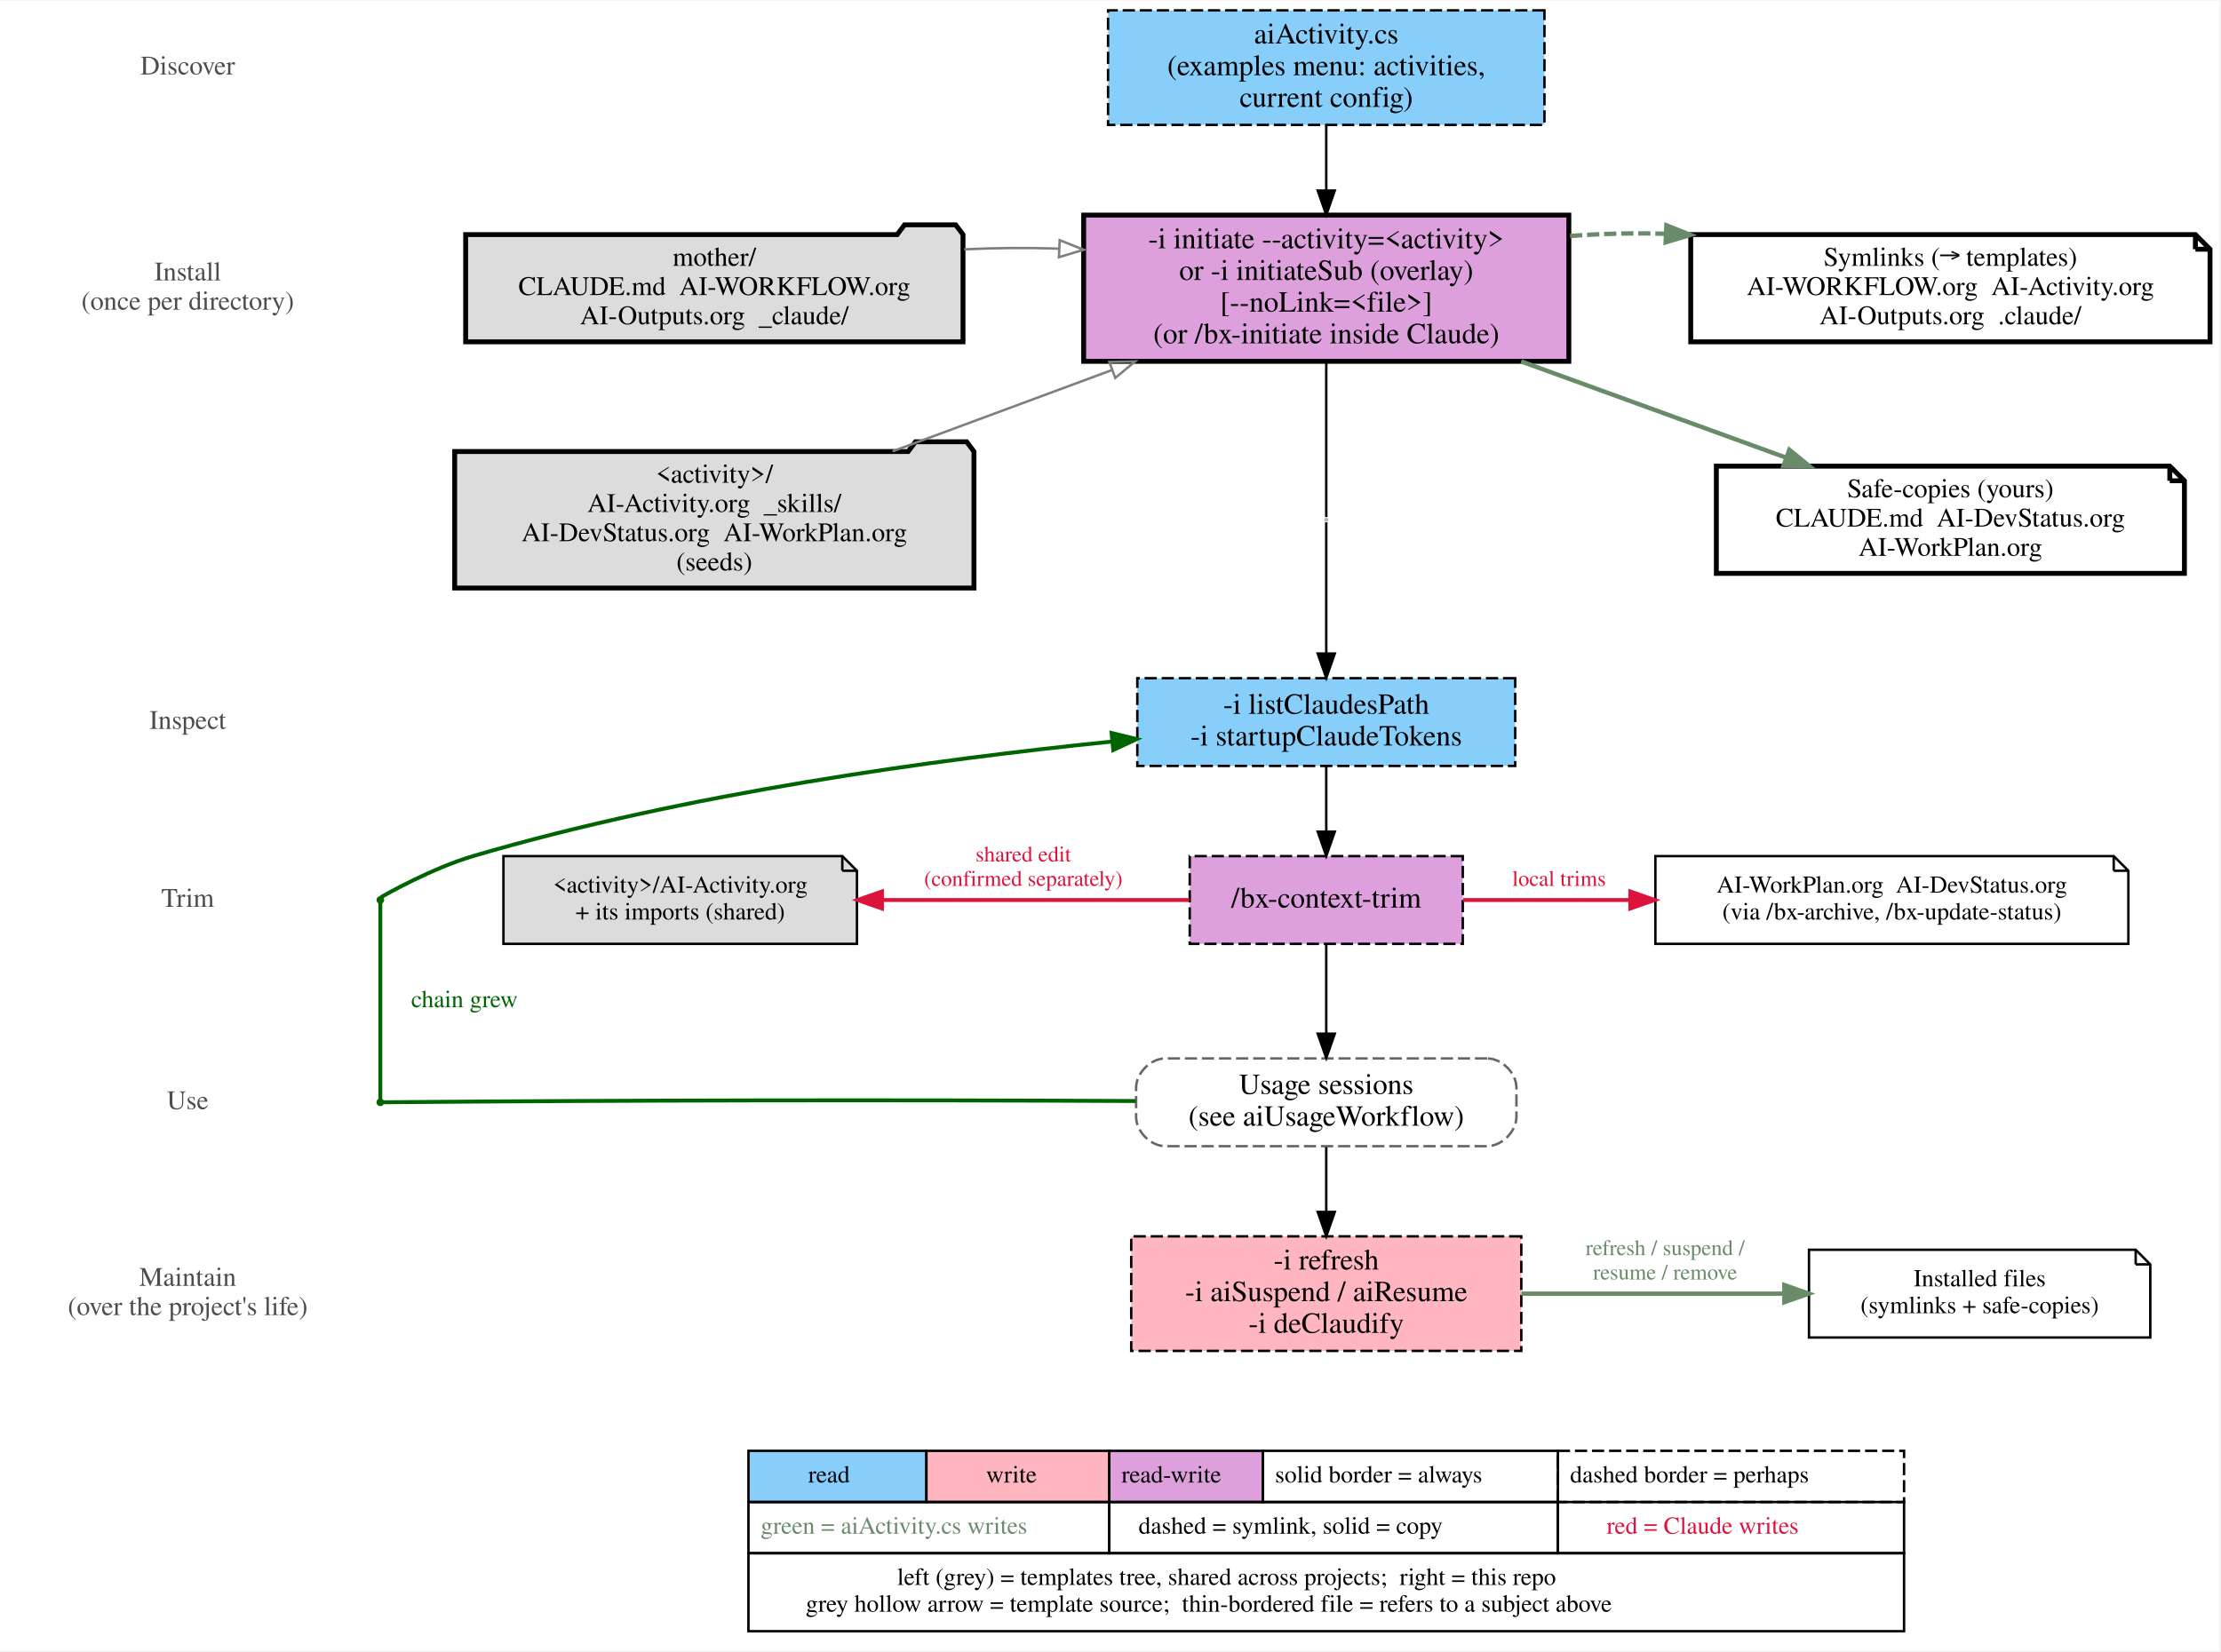
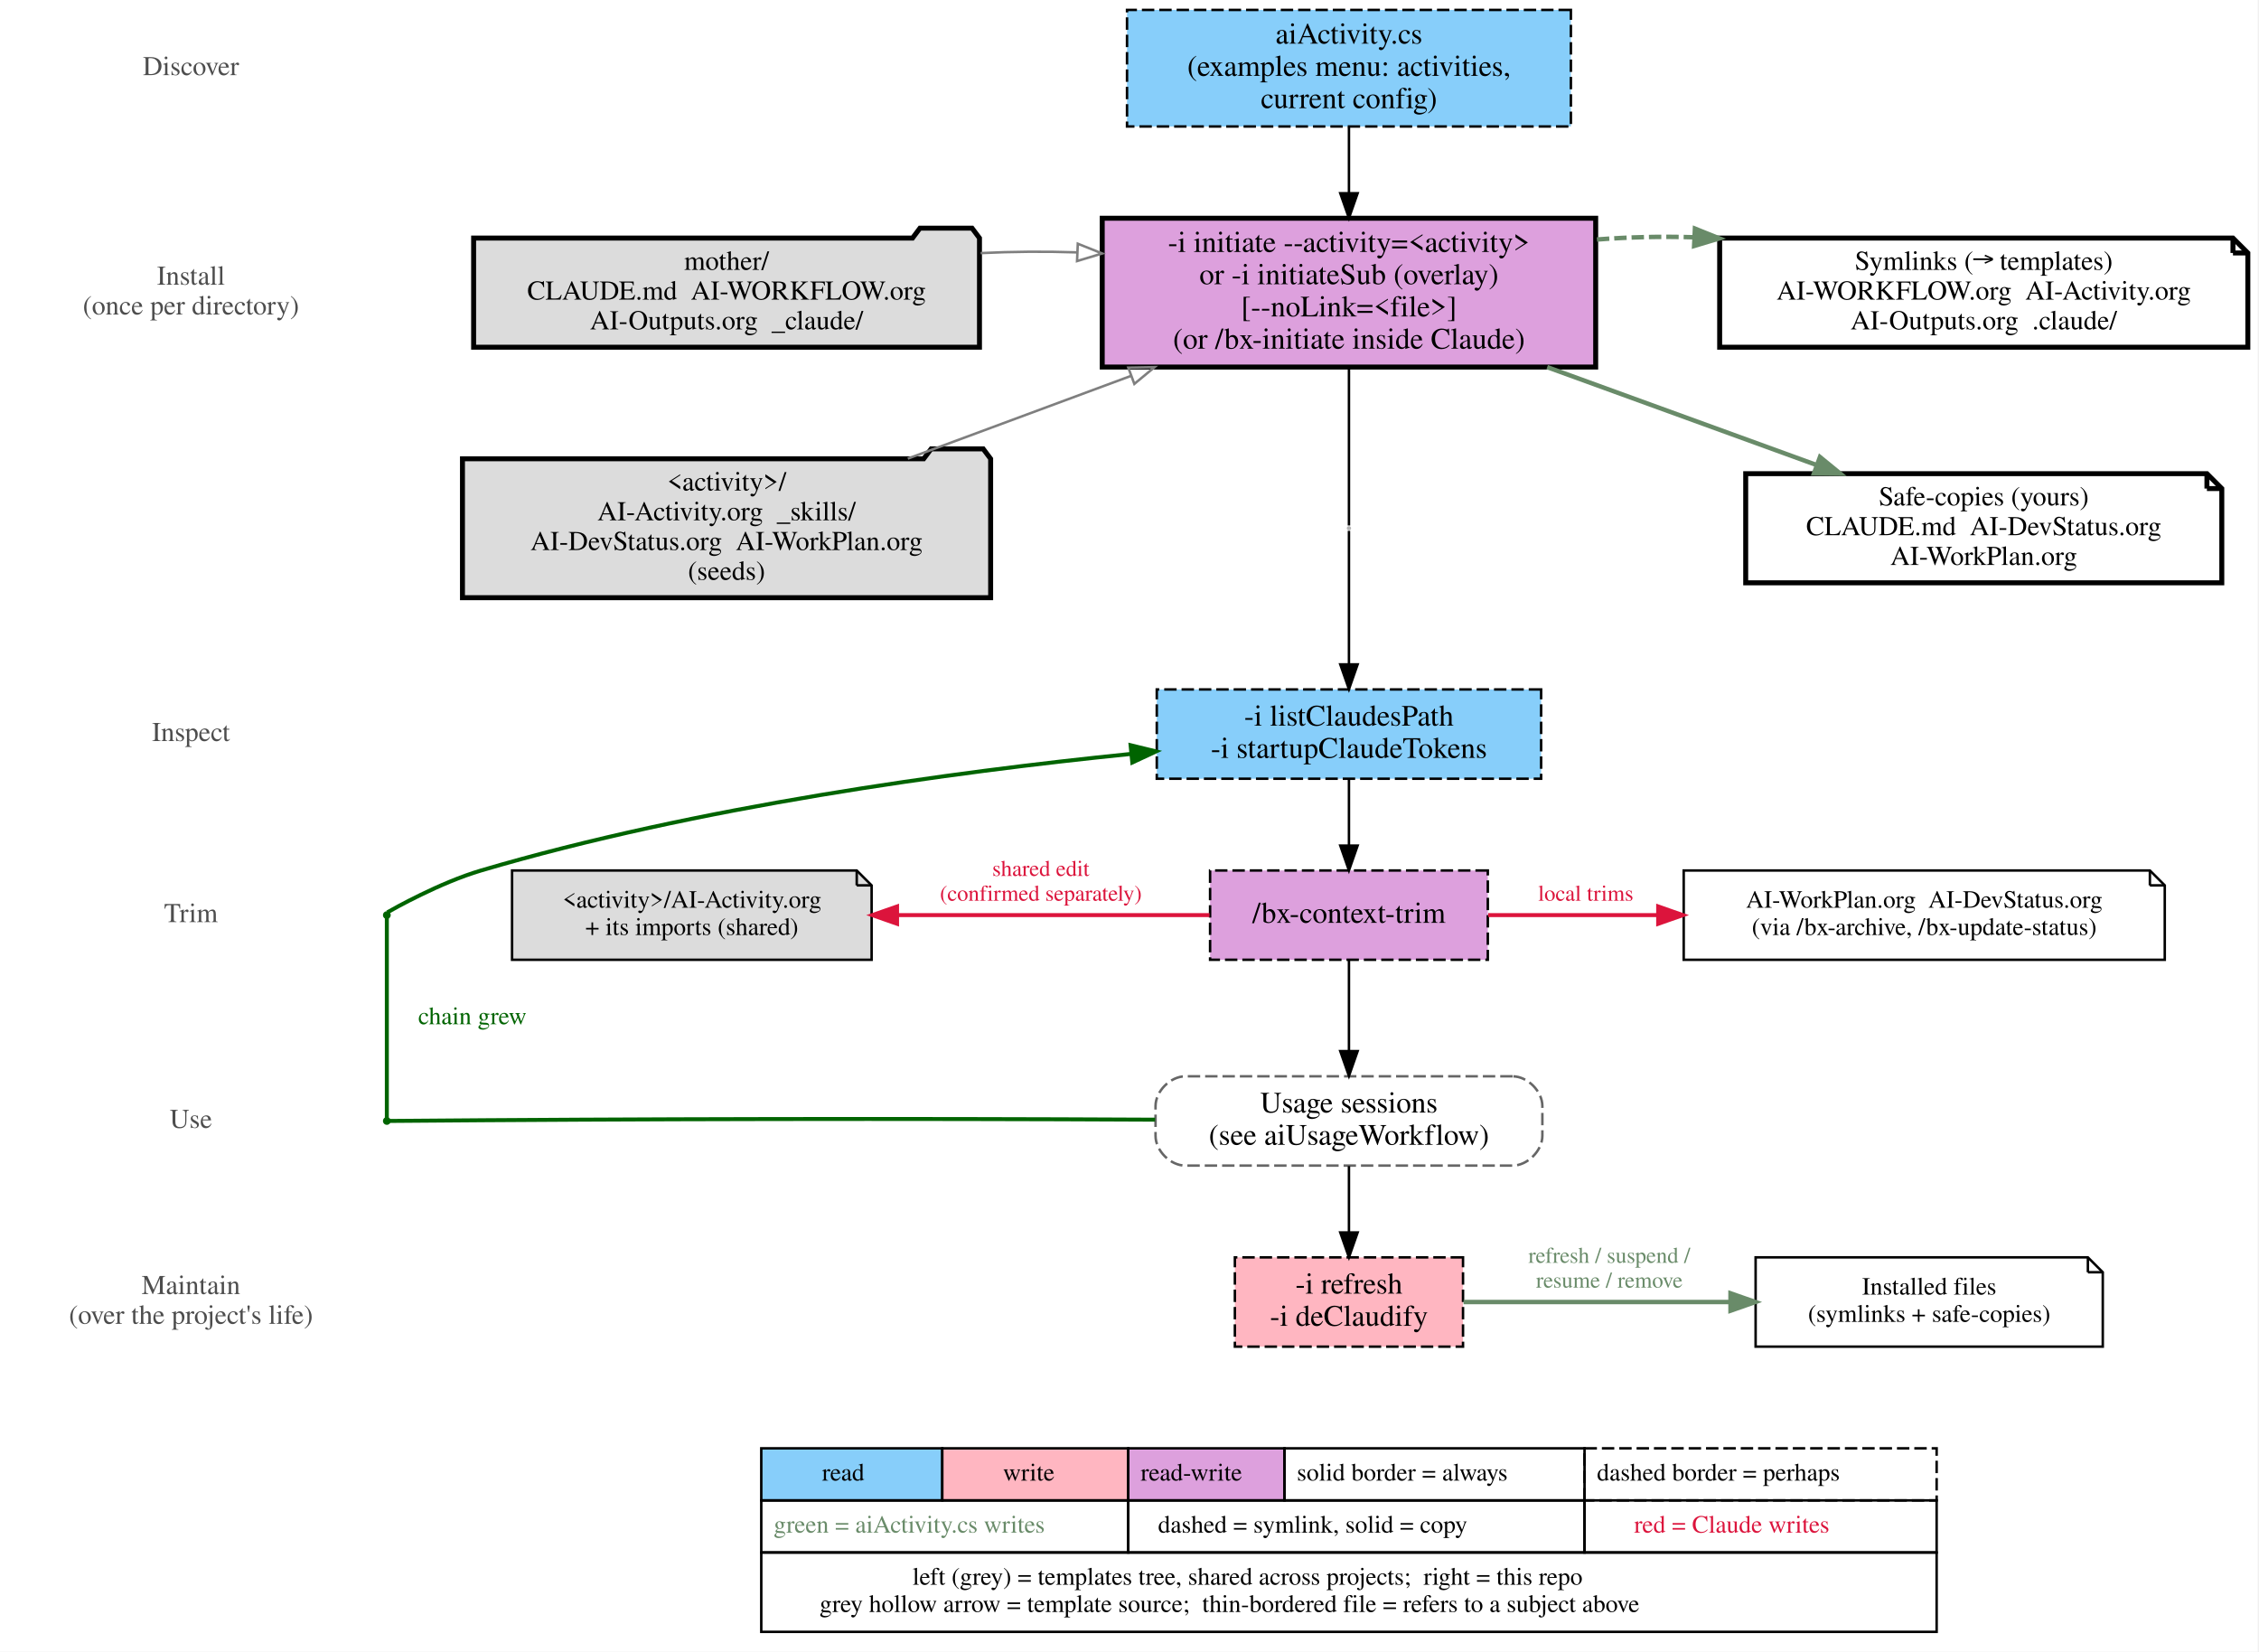
- <svg xmlns="http://www.w3.org/2000/svg" width="792pt" height="589pt" viewBox="0 0 911.00 677.00">
-   <g id="graph0" class="graph" transform="scale(1 1) rotate(0) translate(4 673)">
-     <polygon fill="white" stroke="transparent" points="-4,4 -4,-673 906.5,-673 906.5,4 -4,4" />
+ <svg xmlns="http://www.w3.org/2000/svg" width="792pt" height="579pt" viewBox="0 0 911.00 666.00">
+   <g id="graph0" class="graph" transform="scale(1 1) rotate(0) translate(4 662)">
+     <polygon fill="white" stroke="transparent" points="-4,4 -4,-662 906.5,-662 906.5,4 -4,4" />
    <g id="node1" class="node">
-       <text text-anchor="middle" x="73" y="-642.7" font-family="Times,serif" font-size="11.00" fill="#4d4d4d">Discover</text>
+       <text text-anchor="middle" x="73" y="-631.7" font-family="Times,serif" font-size="11.00" fill="#4d4d4d">Discover</text>
    </g>
    <g id="node2" class="node">
-       <text text-anchor="middle" x="73" y="-558.2" font-family="Times,serif" font-size="11.00" fill="#4d4d4d">Install</text>
-       <text text-anchor="middle" x="73" y="-546.2" font-family="Times,serif" font-size="11.00" fill="#4d4d4d">(once per directory)</text>
+       <text text-anchor="middle" x="73" y="-547.2" font-family="Times,serif" font-size="11.00" fill="#4d4d4d">Install</text>
+       <text text-anchor="middle" x="73" y="-535.2" font-family="Times,serif" font-size="11.00" fill="#4d4d4d">(once per directory)</text>
    </g>
    <g id="node3" class="node">
</g>
    <g id="node9" class="node">
-       <polygon fill="gainsboro" stroke="black" stroke-width="2" points="391,-577 388,-581 367,-581 364,-577 187,-577 187,-533 391,-533 391,-577" />
-       <text text-anchor="middle" x="289" y="-564.2" font-family="Times,serif" font-size="11.00">mother/</text>
-       <text text-anchor="middle" x="289" y="-552.2" font-family="Times,serif" font-size="11.00">CLAUDE.md  AI-WORKFLOW.org</text>
-       <text text-anchor="middle" x="289" y="-540.2" font-family="Times,serif" font-size="11.00">AI-Outputs.org  _claude/</text>
+       <polygon fill="gainsboro" stroke="black" stroke-width="2" points="391,-566 388,-570 367,-570 364,-566 187,-566 187,-522 391,-522 391,-566" />
+       <text text-anchor="middle" x="289" y="-553.2" font-family="Times,serif" font-size="11.00">mother/</text>
+       <text text-anchor="middle" x="289" y="-541.2" font-family="Times,serif" font-size="11.00">CLAUDE.md  AI-WORKFLOW.org</text>
+       <text text-anchor="middle" x="289" y="-529.2" font-family="Times,serif" font-size="11.00">AI-Outputs.org  _claude/</text>
    </g>
    <g id="node4" class="node">
-       <text text-anchor="middle" x="73" y="-374.2" font-family="Times,serif" font-size="11.00" fill="#4d4d4d">Inspect</text>
+       <text text-anchor="middle" x="73" y="-363.2" font-family="Times,serif" font-size="11.00" fill="#4d4d4d">Inspect</text>
    </g>
    <g id="node12" class="node">
-       <polygon fill="gainsboro" stroke="black" stroke-width="2" points="395.5,-488 392.5,-492 371.5,-492 368.5,-488 182.5,-488 182.5,-432 395.5,-432 395.5,-488" />
-       <text text-anchor="middle" x="289" y="-475.2" font-family="Times,serif" font-size="11.00">&lt;activity&gt;/</text>
-       <text text-anchor="middle" x="289" y="-463.2" font-family="Times,serif" font-size="11.00">AI-Activity.org  _skills/</text>
-       <text text-anchor="middle" x="289" y="-451.2" font-family="Times,serif" font-size="11.00">AI-DevStatus.org  AI-WorkPlan.org</text>
-       <text text-anchor="middle" x="289" y="-439.2" font-family="Times,serif" font-size="11.00">(seeds)</text>
+       <polygon fill="gainsboro" stroke="black" stroke-width="2" points="395.5,-477 392.5,-481 371.5,-481 368.5,-477 182.5,-477 182.5,-421 395.5,-421 395.5,-477" />
+       <text text-anchor="middle" x="289" y="-464.2" font-family="Times,serif" font-size="11.00">&lt;activity&gt;/</text>
+       <text text-anchor="middle" x="289" y="-452.2" font-family="Times,serif" font-size="11.00">AI-Activity.org  _skills/</text>
+       <text text-anchor="middle" x="289" y="-440.2" font-family="Times,serif" font-size="11.00">AI-DevStatus.org  AI-WorkPlan.org</text>
+       <text text-anchor="middle" x="289" y="-428.2" font-family="Times,serif" font-size="11.00">(seeds)</text>
    </g>
    <g id="node5" class="node">
-       <text text-anchor="middle" x="73" y="-301.2" font-family="Times,serif" font-size="11.00" fill="#4d4d4d">Trim</text>
+       <text text-anchor="middle" x="73" y="-290.2" font-family="Times,serif" font-size="11.00" fill="#4d4d4d">Trim</text>
    </g>
    <g id="node6" class="node">
-       <text text-anchor="middle" x="73" y="-218.2" font-family="Times,serif" font-size="11.00" fill="#4d4d4d">Use</text>
+       <text text-anchor="middle" x="73" y="-207.2" font-family="Times,serif" font-size="11.00" fill="#4d4d4d">Use</text>
    </g>
    <g id="node16" class="node">
-       <ellipse fill="darkgreen" stroke="darkgreen" cx="152" cy="-304" rx="1.08" ry="1.08" />
+       <ellipse fill="darkgreen" stroke="darkgreen" cx="152" cy="-293" rx="1.08" ry="1.08" />
    </g>
    <g id="node7" class="node">
-       <text text-anchor="middle" x="73" y="-145.7" font-family="Times,serif" font-size="11.00" fill="#4d4d4d">Maintain</text>
-       <text text-anchor="middle" x="73" y="-133.7" font-family="Times,serif" font-size="11.00" fill="#4d4d4d">(over the project's life)</text>
+       <text text-anchor="middle" x="73" y="-140.2" font-family="Times,serif" font-size="11.00" fill="#4d4d4d">Maintain</text>
+       <text text-anchor="middle" x="73" y="-128.2" font-family="Times,serif" font-size="11.00" fill="#4d4d4d">(over the project's life)</text>
    </g>
    <g id="node20" class="node">
-       <ellipse fill="darkgreen" stroke="darkgreen" cx="152" cy="-221" rx="1.08" ry="1.08" />
+       <ellipse fill="darkgreen" stroke="darkgreen" cx="152" cy="-210" rx="1.08" ry="1.08" />
    </g>
    <g id="node22" class="node">
-       <polygon fill="lightpink" stroke="black" stroke-dasharray="5,2" points="620,-166 460,-166 460,-119 620,-119 620,-166" />
-       <text text-anchor="middle" x="540" y="-152.4" font-family="Times,serif" font-size="12.00">-i refresh</text>
-       <text text-anchor="middle" x="540" y="-139.4" font-family="Times,serif" font-size="12.00">-i aiSuspend / aiResume</text>
-       <text text-anchor="middle" x="540" y="-126.4" font-family="Times,serif" font-size="12.00">-i deClaudify</text>
+       <polygon fill="lightpink" stroke="black" stroke-dasharray="5,2" points="586,-155 494,-155 494,-119 586,-119 586,-155" />
+       <text text-anchor="middle" x="540" y="-140.4" font-family="Times,serif" font-size="12.00">-i refresh</text>
+       <text text-anchor="middle" x="540" y="-127.4" font-family="Times,serif" font-size="12.00">-i deClaudify</text>
    </g>
    <g id="node8" class="node">
-       <polygon fill="lightskyblue" stroke="black" stroke-dasharray="5,2" points="629.5,-669 450.5,-669 450.5,-622 629.5,-622 629.5,-669" />
-       <text text-anchor="middle" x="540" y="-655.4" font-family="Times,serif" font-size="12.00">aiActivity.cs</text>
-       <text text-anchor="middle" x="540" y="-642.4" font-family="Times,serif" font-size="12.00">(examples menu: activities,</text>
-       <text text-anchor="middle" x="540" y="-629.4" font-family="Times,serif" font-size="12.00">current config)</text>
+       <polygon fill="lightskyblue" stroke="black" stroke-dasharray="5,2" points="629.5,-658 450.5,-658 450.5,-611 629.5,-611 629.5,-658" />
+       <text text-anchor="middle" x="540" y="-644.4" font-family="Times,serif" font-size="12.00">aiActivity.cs</text>
+       <text text-anchor="middle" x="540" y="-631.4" font-family="Times,serif" font-size="12.00">(examples menu: activities,</text>
+       <text text-anchor="middle" x="540" y="-618.4" font-family="Times,serif" font-size="12.00">current config)</text>
    </g>
    <g id="node10" class="node">
-       <polygon fill="plum" stroke="black" stroke-width="2" points="639.5,-585 440.5,-585 440.5,-525 639.5,-525 639.5,-585" />
-       <text text-anchor="middle" x="540" y="-571.4" font-family="Times,serif" font-size="12.00">-i initiate --activity=&lt;activity&gt;</text>
-       <text text-anchor="middle" x="540" y="-558.4" font-family="Times,serif" font-size="12.00">or -i initiateSub (overlay)</text>
-       <text text-anchor="middle" x="540" y="-545.4" font-family="Times,serif" font-size="12.00">[--noLink=&lt;file&gt;]</text>
-       <text text-anchor="middle" x="540" y="-532.4" font-family="Times,serif" font-size="12.00">(or /bx-initiate inside Claude)</text>
+       <polygon fill="plum" stroke="black" stroke-width="2" points="639.5,-574 440.5,-574 440.5,-514 639.5,-514 639.5,-574" />
+       <text text-anchor="middle" x="540" y="-560.4" font-family="Times,serif" font-size="12.00">-i initiate --activity=&lt;activity&gt;</text>
+       <text text-anchor="middle" x="540" y="-547.4" font-family="Times,serif" font-size="12.00">or -i initiateSub (overlay)</text>
+       <text text-anchor="middle" x="540" y="-534.4" font-family="Times,serif" font-size="12.00">[--noLink=&lt;file&gt;]</text>
+       <text text-anchor="middle" x="540" y="-521.4" font-family="Times,serif" font-size="12.00">(or /bx-initiate inside Claude)</text>
    </g>
    <g id="edge23" class="edge">
-       <path fill="none" stroke="black" d="M540,-621.71C540,-613.6 540,-604.22 540,-595.13" />
-       <polygon fill="black" stroke="black" points="543.5,-595.07 540,-585.07 536.5,-595.07 543.5,-595.07" />
+       <path fill="none" stroke="black" d="M540,-610.71C540,-602.6 540,-593.22 540,-584.13" />
+       <polygon fill="black" stroke="black" points="543.5,-584.07 540,-574.07 536.5,-584.07 543.5,-584.07" />
    </g>
    <g id="edge29" class="edge">
-       <path fill="none" stroke="#7f7f7f" d="M391.46,-570.94C404.35,-571.57 417.25,-571.67 430.15,-571.24" />
-       <polygon fill="none" stroke="#7f7f7f" points="430.65,-574.72 440.49,-570.79 430.35,-567.73 430.65,-574.72" />
+       <path fill="none" stroke="#7f7f7f" d="M391.46,-559.94C404.35,-560.57 417.25,-560.67 430.15,-560.24" />
+       <polygon fill="none" stroke="#7f7f7f" points="430.65,-563.72 440.49,-559.79 430.35,-556.73 430.65,-563.72" />
    </g>
    <g id="node11" class="node">
-       <polygon fill="white" stroke="black" stroke-width="2" points="896.5,-577 689.5,-577 689.5,-533 902.5,-533 902.5,-571 896.5,-577" />
-       <polyline fill="none" stroke="black" stroke-width="2" points="896.5,-577 896.5,-571 " />
-       <polyline fill="none" stroke="black" stroke-width="2" points="902.5,-571 896.5,-571 " />
-       <text text-anchor="middle" x="796" y="-564.2" font-family="Times,serif" font-size="11.00">Symlinks (→ templates)</text>
-       <text text-anchor="middle" x="796" y="-552.2" font-family="Times,serif" font-size="11.00">AI-WORKFLOW.org  AI-Activity.org</text>
-       <text text-anchor="middle" x="796" y="-540.2" font-family="Times,serif" font-size="11.00">AI-Outputs.org  .claude/</text>
+       <polygon fill="white" stroke="black" stroke-width="2" points="896.5,-566 689.5,-566 689.5,-522 902.5,-522 902.5,-560 896.5,-566" />
+       <polyline fill="none" stroke="black" stroke-width="2" points="896.5,-566 896.5,-560 " />
+       <polyline fill="none" stroke="black" stroke-width="2" points="902.5,-560 896.5,-560 " />
+       <text text-anchor="middle" x="796" y="-553.2" font-family="Times,serif" font-size="11.00">Symlinks (→ templates)</text>
+       <text text-anchor="middle" x="796" y="-541.2" font-family="Times,serif" font-size="11.00">AI-WORKFLOW.org  AI-Activity.org</text>
+       <text text-anchor="middle" x="796" y="-529.2" font-family="Times,serif" font-size="11.00">AI-Outputs.org  .claude/</text>
    </g>
    <g id="edge31" class="edge">
-       <path fill="none" stroke="#698b69" stroke-width="1.8" stroke-dasharray="5,2" d="M640,-576.42C653.11,-577.43 666.22,-577.73 679.33,-577.32" />
-       <polygon fill="#698b69" stroke="#698b69" stroke-width="1.8" points="679.53,-580.82 689.36,-576.87 679.21,-573.83 679.53,-580.82" />
+       <path fill="none" stroke="#698b69" stroke-width="1.8" stroke-dasharray="5,2" d="M640,-565.42C653.11,-566.43 666.22,-566.73 679.33,-566.32" />
+       <polygon fill="#698b69" stroke="#698b69" stroke-width="1.8" points="679.53,-569.82 689.36,-565.87 679.21,-562.83 679.53,-569.82" />
    </g>
    <g id="node13" class="node">
-       <ellipse fill="#b3b3b3" stroke="#b3b3b3" cx="540" cy="-460" rx="0.36" ry="0.36" />
+       <ellipse fill="#b3b3b3" stroke="#b3b3b3" cx="540" cy="-449" rx="0.36" ry="0.36" />
    </g>
    <g id="edge24" class="edge">
-       <path fill="none" stroke="black" d="M540,-524.83C540,-498.41 540,-463.28 540,-461.11" />
+       <path fill="none" stroke="black" d="M540,-513.83C540,-487.41 540,-452.28 540,-450.11" />
    </g>
    <g id="node14" class="node">
-       <polygon fill="white" stroke="black" stroke-width="2" points="886,-482 700,-482 700,-438 892,-438 892,-476 886,-482" />
-       <polyline fill="none" stroke="black" stroke-width="2" points="886,-482 886,-476 " />
-       <polyline fill="none" stroke="black" stroke-width="2" points="892,-476 886,-476 " />
-       <text text-anchor="middle" x="796" y="-469.2" font-family="Times,serif" font-size="11.00">Safe-copies (yours)</text>
-       <text text-anchor="middle" x="796" y="-457.2" font-family="Times,serif" font-size="11.00">CLAUDE.md  AI-DevStatus.org</text>
-       <text text-anchor="middle" x="796" y="-445.2" font-family="Times,serif" font-size="11.00">AI-WorkPlan.org</text>
+       <polygon fill="white" stroke="black" stroke-width="2" points="886,-471 700,-471 700,-427 892,-427 892,-465 886,-471" />
+       <polyline fill="none" stroke="black" stroke-width="2" points="886,-471 886,-465 " />
+       <polyline fill="none" stroke="black" stroke-width="2" points="892,-465 886,-465 " />
+       <text text-anchor="middle" x="796" y="-458.2" font-family="Times,serif" font-size="11.00">Safe-copies (yours)</text>
+       <text text-anchor="middle" x="796" y="-446.2" font-family="Times,serif" font-size="11.00">CLAUDE.md  AI-DevStatus.org</text>
+       <text text-anchor="middle" x="796" y="-434.2" font-family="Times,serif" font-size="11.00">AI-WorkPlan.org</text>
    </g>
    <g id="edge32" class="edge">
-       <path fill="none" stroke="#698b69" stroke-width="1.8" d="M619.95,-524.96C654.8,-512.3 695.21,-497.62 728.51,-485.52" />
-       <polygon fill="#698b69" stroke="#698b69" stroke-width="1.8" points="729.95,-488.72 738.16,-482.01 727.56,-482.14 729.95,-488.72" />
+       <path fill="none" stroke="#698b69" stroke-width="1.8" d="M619.95,-513.96C654.8,-501.3 695.21,-486.62 728.51,-474.52" />
+       <polygon fill="#698b69" stroke="#698b69" stroke-width="1.8" points="729.95,-477.72 738.16,-471.01 727.56,-471.14 729.95,-477.72" />
    </g>
    <g id="edge30" class="edge">
-       <path fill="none" stroke="#7f7f7f" d="M362.09,-488.08C390.27,-498.52 422.75,-510.56 452.18,-521.46" />
-       <polygon fill="none" stroke="#7f7f7f" points="451.02,-524.76 461.61,-524.96 453.45,-518.2 451.02,-524.76" />
+       <path fill="none" stroke="#7f7f7f" d="M362.09,-477.08C390.27,-487.52 422.75,-499.56 452.18,-510.46" />
+       <polygon fill="none" stroke="#7f7f7f" points="451.02,-513.76 461.61,-513.96 453.45,-507.2 451.02,-513.76" />
    </g>
    <g id="node15" class="node">
-       <polygon fill="lightskyblue" stroke="black" stroke-dasharray="5,2" points="617.5,-395 462.5,-395 462.5,-359 617.5,-359 617.5,-395" />
-       <text text-anchor="middle" x="540" y="-380.4" font-family="Times,serif" font-size="12.00">-i listClaudesPath</text>
-       <text text-anchor="middle" x="540" y="-367.4" font-family="Times,serif" font-size="12.00">-i startupClaudeTokens</text>
+       <polygon fill="lightskyblue" stroke="black" stroke-dasharray="5,2" points="617.5,-384 462.5,-384 462.5,-348 617.5,-348 617.5,-384" />
+       <text text-anchor="middle" x="540" y="-369.4" font-family="Times,serif" font-size="12.00">-i listClaudesPath</text>
+       <text text-anchor="middle" x="540" y="-356.4" font-family="Times,serif" font-size="12.00">-i startupClaudeTokens</text>
    </g>
    <g id="edge25" class="edge">
-       <path fill="none" stroke="black" d="M540,-458.94C540,-457.46 540,-428.28 540,-405.37" />
-       <polygon fill="black" stroke="black" points="543.5,-405.1 540,-395.1 536.5,-405.1 543.5,-405.1" />
+       <path fill="none" stroke="black" d="M540,-447.94C540,-446.46 540,-417.28 540,-394.37" />
+       <polygon fill="black" stroke="black" points="543.5,-394.1 540,-384.1 536.5,-394.1 543.5,-394.1" />
    </g>
    <g id="edge36" class="edge">
-       <path fill="none" stroke="darkgreen" stroke-width="1.6" d="M451.9,-368.98C380.25,-361.72 277.12,-347.7 190,-322 173.36,-317.09 154.52,-306.45 152.23,-305.13" />
-       <polygon fill="darkgreen" stroke="darkgreen" stroke-width="1.6" points="451.94,-372.51 462.23,-370.01 452.63,-365.54 451.94,-372.51" />
+       <path fill="none" stroke="darkgreen" stroke-width="1.6" d="M451.9,-357.98C380.25,-350.72 277.12,-336.7 190,-311 173.36,-306.09 154.52,-295.45 152.23,-294.13" />
+       <polygon fill="darkgreen" stroke="darkgreen" stroke-width="1.6" points="451.94,-361.51 462.23,-359.01 452.63,-354.54 451.94,-361.51" />
    </g>
    <g id="node18" class="node">
-       <polygon fill="plum" stroke="black" stroke-dasharray="5,2" points="596,-322 484,-322 484,-286 596,-286 596,-322" />
-       <text text-anchor="middle" x="540" y="-300.9" font-family="Times,serif" font-size="12.00">/bx-context-trim</text>
+       <polygon fill="plum" stroke="black" stroke-dasharray="5,2" points="596,-311 484,-311 484,-275 596,-275 596,-311" />
+       <text text-anchor="middle" x="540" y="-289.9" font-family="Times,serif" font-size="12.00">/bx-context-trim</text>
    </g>
    <g id="edge26" class="edge">
-       <path fill="none" stroke="black" d="M540,-358.81C540,-350.79 540,-341.05 540,-332.07" />
-       <polygon fill="black" stroke="black" points="543.5,-332.03 540,-322.03 536.5,-332.03 543.5,-332.03" />
+       <path fill="none" stroke="black" d="M540,-347.81C540,-339.79 540,-330.05 540,-321.07" />
+       <polygon fill="black" stroke="black" points="543.5,-321.03 540,-311.03 536.5,-321.03 543.5,-321.03" />
    </g>
    <g id="node17" class="node">
-       <polygon fill="gainsboro" stroke="black" points="341.5,-322 202.5,-322 202.5,-286 347.5,-286 347.5,-316 341.5,-322" />
-       <polyline fill="none" stroke="black" points="341.5,-322 341.5,-316 " />
-       <polyline fill="none" stroke="black" points="347.5,-316 341.5,-316 " />
-       <text text-anchor="middle" x="275" y="-307" font-family="Times,serif" font-size="10.00">&lt;activity&gt;/AI-Activity.org</text>
-       <text text-anchor="middle" x="275" y="-296" font-family="Times,serif" font-size="10.00">+ its imports (shared)</text>
+       <polygon fill="gainsboro" stroke="black" points="341.5,-311 202.5,-311 202.5,-275 347.5,-275 347.5,-305 341.5,-311" />
+       <polyline fill="none" stroke="black" points="341.5,-311 341.5,-305 " />
+       <polyline fill="none" stroke="black" points="347.5,-305 341.5,-305 " />
+       <text text-anchor="middle" x="275" y="-296" font-family="Times,serif" font-size="10.00">&lt;activity&gt;/AI-Activity.org</text>
+       <text text-anchor="middle" x="275" y="-285" font-family="Times,serif" font-size="10.00">+ its imports (shared)</text>
    </g>
    <g id="edge37" class="edge">
-       <path fill="none" stroke="darkgreen" stroke-width="1.6" d="M152,-302.77C152,-298.17 152,-226.68 152,-222.22" />
-       <text text-anchor="middle" x="186.5" y="-260" font-family="Times,serif" font-size="10.00" fill="darkgreen">  chain grew  </text>
+       <path fill="none" stroke="darkgreen" stroke-width="1.6" d="M152,-291.77C152,-287.17 152,-215.68 152,-211.22" />
+       <text text-anchor="middle" x="186.5" y="-249" font-family="Times,serif" font-size="10.00" fill="darkgreen">  chain grew  </text>
    </g>
    <g id="edge34" class="edge">
-       <path fill="none" stroke="crimson" stroke-width="1.6" d="M358,-304C398.94,-304 447.23,-304 483.79,-304" />
-       <polygon fill="crimson" stroke="crimson" stroke-width="1.6" points="357.76,-300.5 347.76,-304 357.76,-307.5 357.76,-300.5" />
-       <text text-anchor="middle" x="415.75" y="-319.8" font-family="Times,serif" font-size="9.00" fill="crimson"> shared edit </text>
-       <text text-anchor="middle" x="415.75" y="-309.8" font-family="Times,serif" font-size="9.00" fill="crimson"> (confirmed separately) </text>
+       <path fill="none" stroke="crimson" stroke-width="1.6" d="M358,-293C398.94,-293 447.23,-293 483.79,-293" />
+       <polygon fill="crimson" stroke="crimson" stroke-width="1.6" points="357.76,-289.5 347.76,-293 357.76,-296.5 357.76,-289.5" />
+       <text text-anchor="middle" x="415.75" y="-308.8" font-family="Times,serif" font-size="9.00" fill="crimson"> shared edit </text>
+       <text text-anchor="middle" x="415.75" y="-298.8" font-family="Times,serif" font-size="9.00" fill="crimson"> (confirmed separately) </text>
    </g>
    <g id="node19" class="node">
-       <polygon fill="white" stroke="black" points="863,-322 675,-322 675,-286 869,-286 869,-316 863,-322" />
-       <polyline fill="none" stroke="black" points="863,-322 863,-316 " />
-       <polyline fill="none" stroke="black" points="869,-316 863,-316 " />
-       <text text-anchor="middle" x="772" y="-307" font-family="Times,serif" font-size="10.00">AI-WorkPlan.org  AI-DevStatus.org</text>
-       <text text-anchor="middle" x="772" y="-296" font-family="Times,serif" font-size="10.00">(via /bx-archive, /bx-update-status)</text>
+       <polygon fill="white" stroke="black" points="863,-311 675,-311 675,-275 869,-275 869,-305 863,-311" />
+       <polyline fill="none" stroke="black" points="863,-311 863,-305 " />
+       <polyline fill="none" stroke="black" points="869,-305 863,-305 " />
+       <text text-anchor="middle" x="772" y="-296" font-family="Times,serif" font-size="10.00">AI-WorkPlan.org  AI-DevStatus.org</text>
+       <text text-anchor="middle" x="772" y="-285" font-family="Times,serif" font-size="10.00">(via /bx-archive, /bx-update-status)</text>
    </g>
    <g id="edge35" class="edge">
-       <path fill="none" stroke="crimson" stroke-width="1.6" d="M596.16,-304C616.81,-304 640.95,-304 664.61,-304" />
-       <polygon fill="crimson" stroke="crimson" stroke-width="1.6" points="664.7,-307.5 674.7,-304 664.7,-300.5 664.7,-307.5" />
-       <text text-anchor="middle" x="635.5" y="-309.8" font-family="Times,serif" font-size="9.00" fill="crimson"> local trims </text>
+       <path fill="none" stroke="crimson" stroke-width="1.6" d="M596.16,-293C616.81,-293 640.95,-293 664.61,-293" />
+       <polygon fill="crimson" stroke="crimson" stroke-width="1.6" points="664.7,-296.5 674.7,-293 664.7,-289.5 664.7,-296.5" />
+       <text text-anchor="middle" x="635.5" y="-298.8" font-family="Times,serif" font-size="9.00" fill="crimson"> local trims </text>
    </g>
    <g id="node21" class="node">
-       <path fill="none" stroke="#666666" stroke-dasharray="5,2" d="M606,-239C606,-239 474,-239 474,-239 468,-239 462,-233 462,-227 462,-227 462,-215 462,-215 462,-209 468,-203 474,-203 474,-203 606,-203 606,-203 612,-203 618,-209 618,-215 618,-215 618,-227 618,-227 618,-233 612,-239 606,-239" />
-       <text text-anchor="middle" x="540" y="-224.4" font-family="Times,serif" font-size="12.00">Usage sessions</text>
-       <text text-anchor="middle" x="540" y="-211.4" font-family="Times,serif" font-size="12.00">(see aiUsageWorkflow)</text>
+       <path fill="none" stroke="#666666" stroke-dasharray="5,2" d="M606,-228C606,-228 474,-228 474,-228 468,-228 462,-222 462,-216 462,-216 462,-204 462,-204 462,-198 468,-192 474,-192 474,-192 606,-192 606,-192 612,-192 618,-198 618,-204 618,-204 618,-216 618,-216 618,-222 612,-228 606,-228" />
+       <text text-anchor="middle" x="540" y="-213.4" font-family="Times,serif" font-size="12.00">Usage sessions</text>
+       <text text-anchor="middle" x="540" y="-200.4" font-family="Times,serif" font-size="12.00">(see aiUsageWorkflow)</text>
    </g>
    <g id="edge27" class="edge">
-       <path fill="none" stroke="black" d="M540,-285.82C540,-275.19 540,-261.31 540,-249.2" />
-       <polygon fill="black" stroke="black" points="543.5,-249.15 540,-239.15 536.5,-249.15 543.5,-249.15" />
+       <path fill="none" stroke="black" d="M540,-274.82C540,-264.19 540,-250.31 540,-238.2" />
+       <polygon fill="black" stroke="black" points="543.5,-238.15 540,-228.15 536.5,-238.15 543.5,-238.15" />
    </g>
    <g id="edge38" class="edge">
-       <path fill="none" stroke="darkgreen" stroke-width="1.6" d="M153.14,-221.01C256.02,-221.86 358.91,-222.03 461.8,-221.52" />
+       <path fill="none" stroke="darkgreen" stroke-width="1.6" d="M153.14,-210.01C256.02,-210.86 358.91,-211.03 461.8,-210.52" />
    </g>
    <g id="edge28" class="edge">
-       <path fill="none" stroke="black" d="M540,-202.64C540,-194.76 540,-185.18 540,-176.04" />
-       <polygon fill="black" stroke="black" points="543.5,-176.02 540,-166.02 536.5,-176.02 543.5,-176.02" />
+       <path fill="none" stroke="black" d="M540,-191.81C540,-183.79 540,-174.05 540,-165.07" />
+       <polygon fill="black" stroke="black" points="543.5,-165.03 540,-155.03 536.5,-165.03 543.5,-165.03" />
    </g>
    <g id="node23" class="node">
-       <polygon fill="white" stroke="black" points="872,-160.5 738,-160.5 738,-124.5 878,-124.5 878,-154.5 872,-160.5" />
-       <polyline fill="none" stroke="black" points="872,-160.5 872,-154.5 " />
-       <polyline fill="none" stroke="black" points="878,-154.5 872,-154.5 " />
-       <text text-anchor="middle" x="808" y="-145.5" font-family="Times,serif" font-size="10.00">Installed files</text>
-       <text text-anchor="middle" x="808" y="-134.5" font-family="Times,serif" font-size="10.00">(symlinks + safe-copies)</text>
+       <polygon fill="white" stroke="black" points="838,-155 704,-155 704,-119 844,-119 844,-149 838,-155" />
+       <polyline fill="none" stroke="black" points="838,-155 838,-149 " />
+       <polyline fill="none" stroke="black" points="844,-149 838,-149 " />
+       <text text-anchor="middle" x="774" y="-140" font-family="Times,serif" font-size="10.00">Installed files</text>
+       <text text-anchor="middle" x="774" y="-129" font-family="Times,serif" font-size="10.00">(symlinks + safe-copies)</text>
    </g>
    <g id="edge33" class="edge">
-       <path fill="none" stroke="#698b69" stroke-width="1.8" d="M620.05,-142.5C654.01,-142.5 693.53,-142.5 727.54,-142.5" />
-       <polygon fill="#698b69" stroke="#698b69" stroke-width="1.8" points="727.91,-146 737.91,-142.5 727.91,-139 727.91,-146" />
-       <text text-anchor="middle" x="679" y="-158.3" font-family="Times,serif" font-size="9.00" fill="#698b69"> refresh / suspend / </text>
-       <text text-anchor="middle" x="679" y="-148.3" font-family="Times,serif" font-size="9.00" fill="#698b69"> resume / remove </text>
+       <path fill="none" stroke="#698b69" stroke-width="1.8" d="M586.23,-137C616.78,-137 657.64,-137 693.44,-137" />
+       <polygon fill="#698b69" stroke="#698b69" stroke-width="1.8" points="693.88,-140.5 703.88,-137 693.88,-133.5 693.88,-140.5" />
+       <text text-anchor="middle" x="645" y="-152.8" font-family="Times,serif" font-size="9.00" fill="#698b69"> refresh / suspend / </text>
+       <text text-anchor="middle" x="645" y="-142.8" font-family="Times,serif" font-size="9.00" fill="#698b69"> resume / remove </text>
    </g>
    <g id="node24" class="node">
      <polygon fill="lightskyblue" stroke="transparent" points="303,-57 303,-78 376,-78 376,-57 303,-57" />
      <polygon fill="none" stroke="black" points="303,-57 303,-78 376,-78 376,-57 303,-57" />
      <text text-anchor="start" x="327.5" y="-65" font-family="Times,serif" font-size="10.00">read</text>
      <polygon fill="lightpink" stroke="transparent" points="376,-57 376,-78 451,-78 451,-57 376,-57" />
      <polygon fill="none" stroke="black" points="376,-57 376,-78 451,-78 451,-57 376,-57" />
      <text text-anchor="start" x="400.5" y="-65" font-family="Times,serif" font-size="10.00">write</text>
      <polygon fill="plum" stroke="transparent" points="451,-57 451,-78 514,-78 514,-57 451,-57" />
      <polygon fill="none" stroke="black" points="451,-57 451,-78 514,-78 514,-57 451,-57" />
      <text text-anchor="start" x="456" y="-65" font-family="Times,serif" font-size="10.00">read-write</text>
      <polygon fill="none" stroke="black" points="514,-57 514,-78 635,-78 635,-57 514,-57" />
      <text text-anchor="start" x="519" y="-65" font-family="Times,serif" font-size="10.00">solid border = always</text>
      <polygon fill="none" stroke="black" stroke-dasharray="5,2" points="635,-57 635,-78 777,-78 777,-57 635,-57" />
      <text text-anchor="start" x="640" y="-65" font-family="Times,serif" font-size="10.00">dashed border = perhaps</text>
      <polygon fill="none" stroke="black" points="303,-36 303,-57 451,-57 451,-36 303,-36" />
      <text text-anchor="start" x="308" y="-44" font-family="Times,serif" font-size="10.00" fill="#698b69">green = aiActivity.cs writes</text>
      <polygon fill="none" stroke="black" points="451,-36 451,-57 635,-57 635,-36 451,-36" />
      <text text-anchor="start" x="463" y="-44" font-family="Times,serif" font-size="10.00">dashed = symlink, solid = copy</text>
      <polygon fill="none" stroke="black" points="635,-36 635,-57 777,-57 777,-36 635,-36" />
      <text text-anchor="start" x="655" y="-44" font-family="Times,serif" font-size="10.00" fill="crimson">red = Claude writes</text>
      <polygon fill="none" stroke="black" points="303,-4 303,-36 777,-36 777,-4 303,-4" />
      <text text-anchor="start" x="364" y="-23" font-family="Times,serif" font-size="10.00">left (grey) = templates tree, shared across projects;  right = this repo</text>
      <text text-anchor="start" x="326.5" y="-12" font-family="Times,serif" font-size="10.00">grey hollow arrow = template source;  thin-bordered file = refers to a subject above</text>
    </g>
  </g>
</svg>
